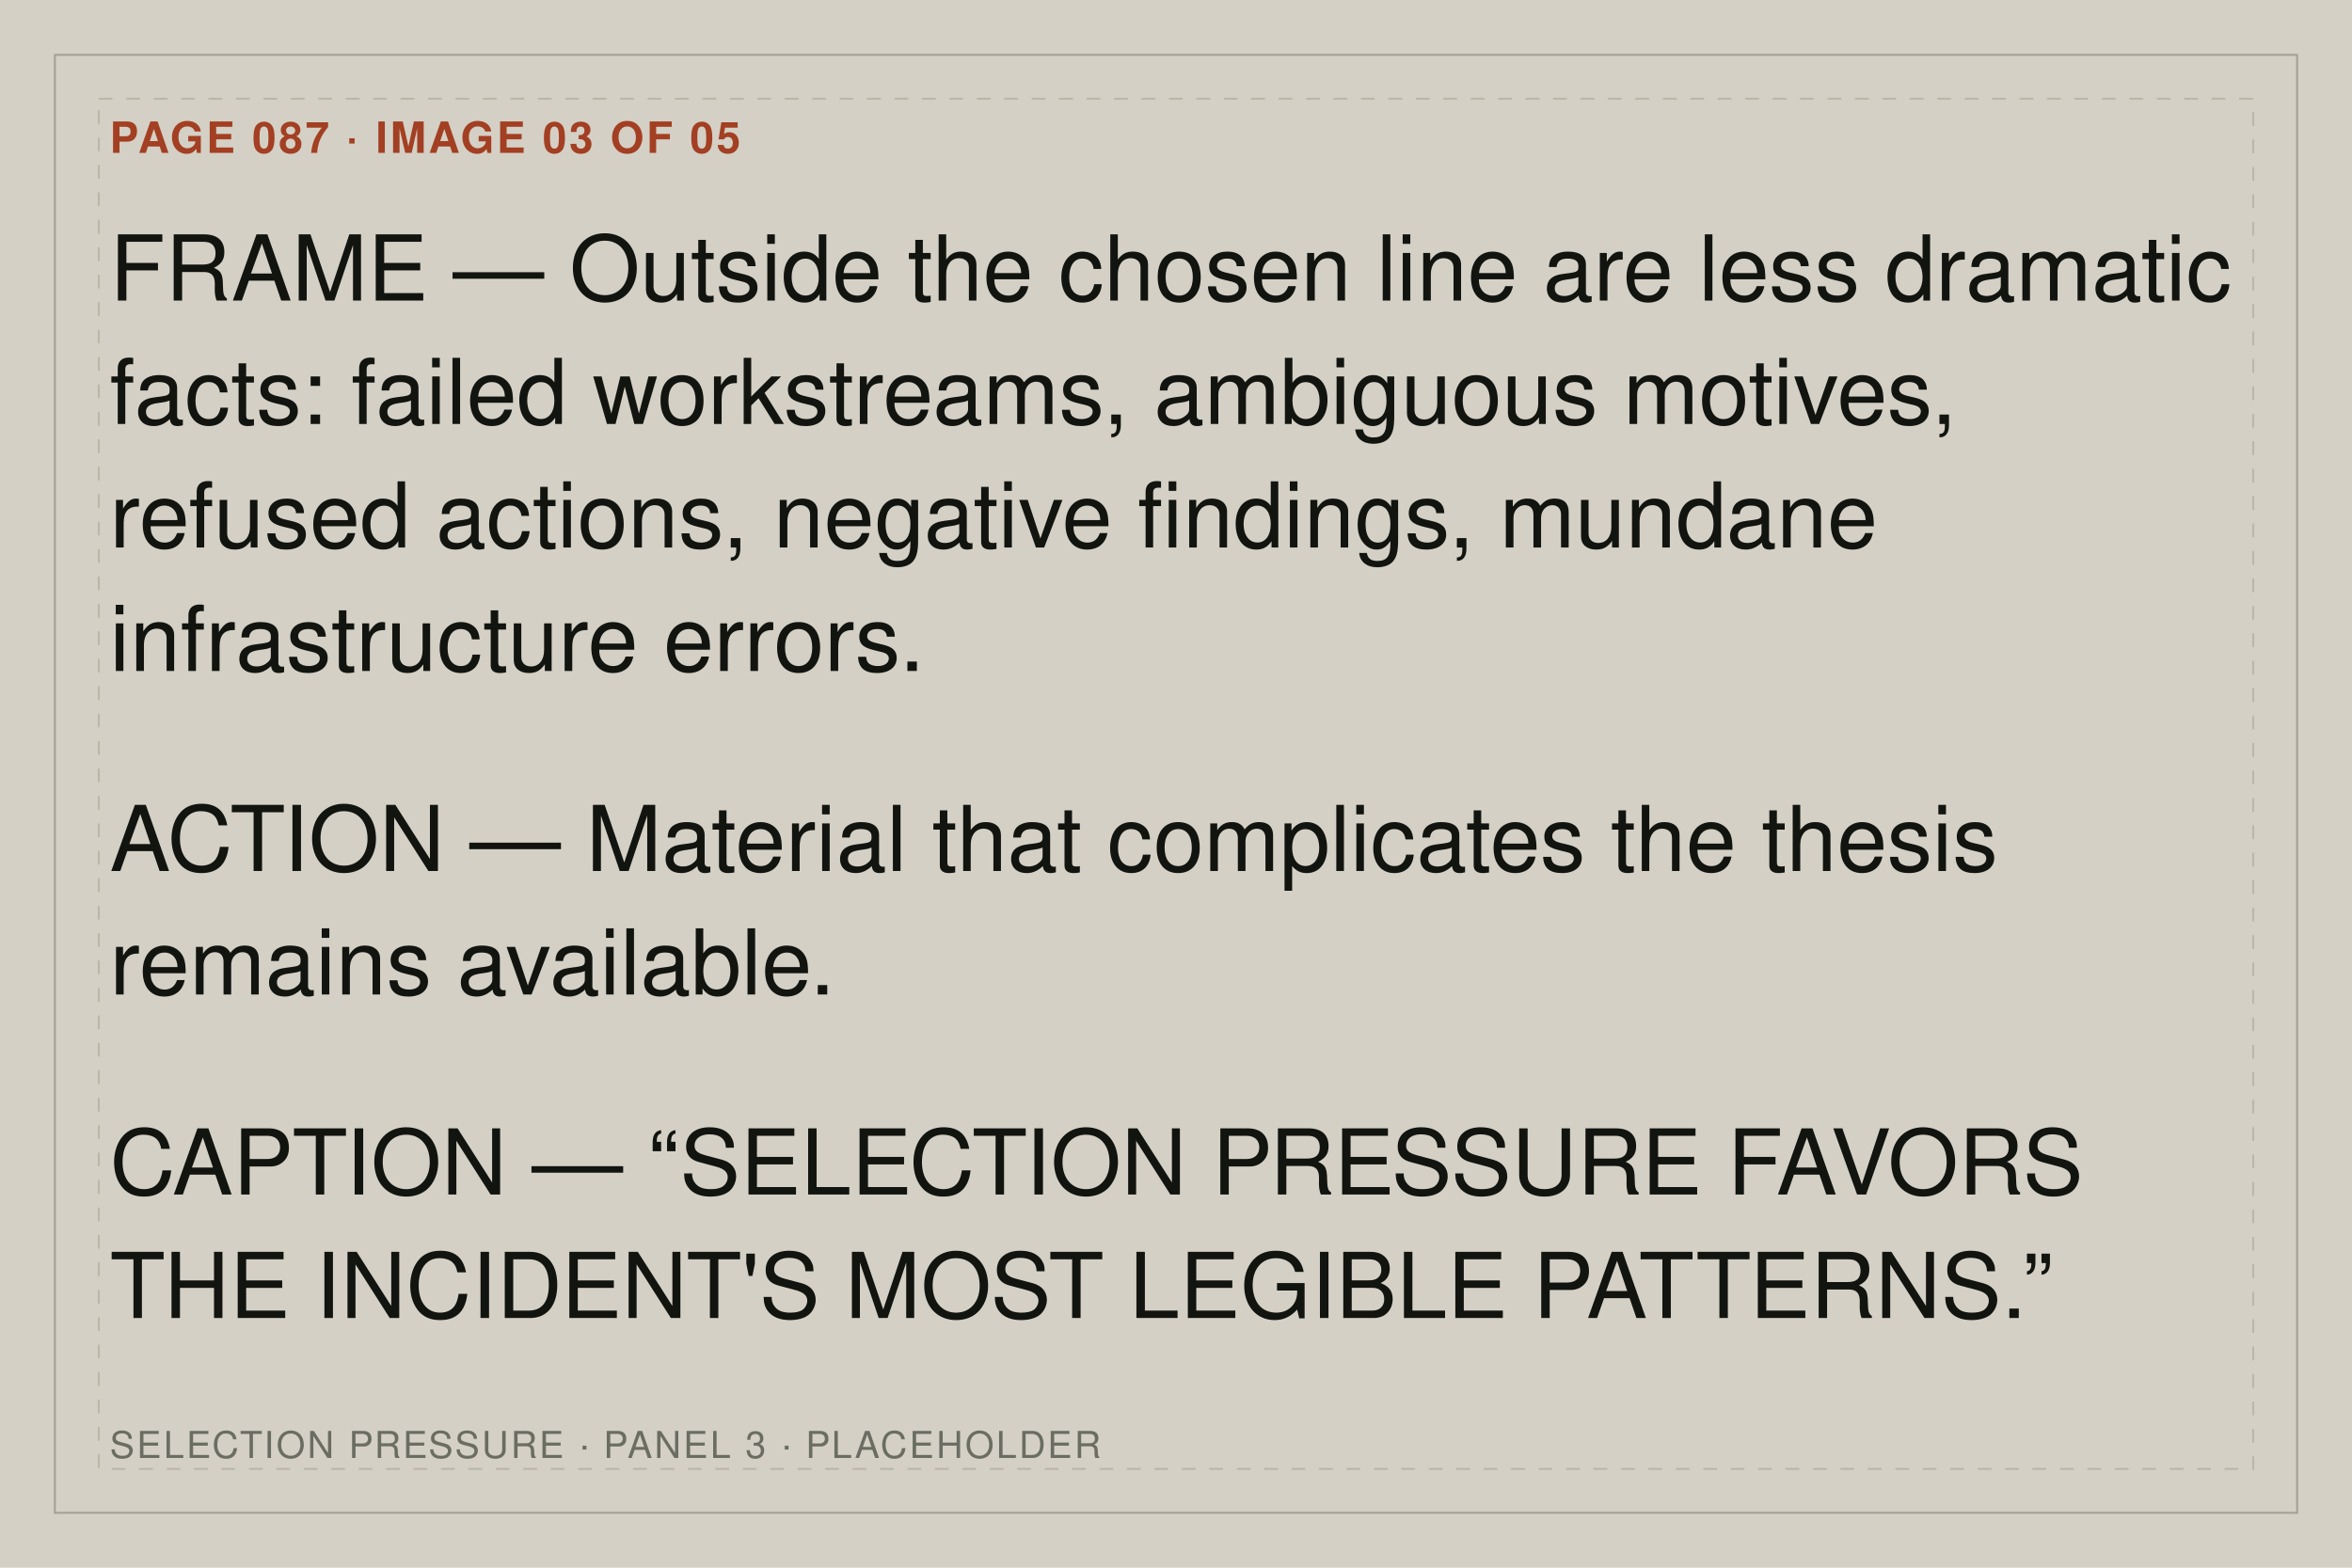
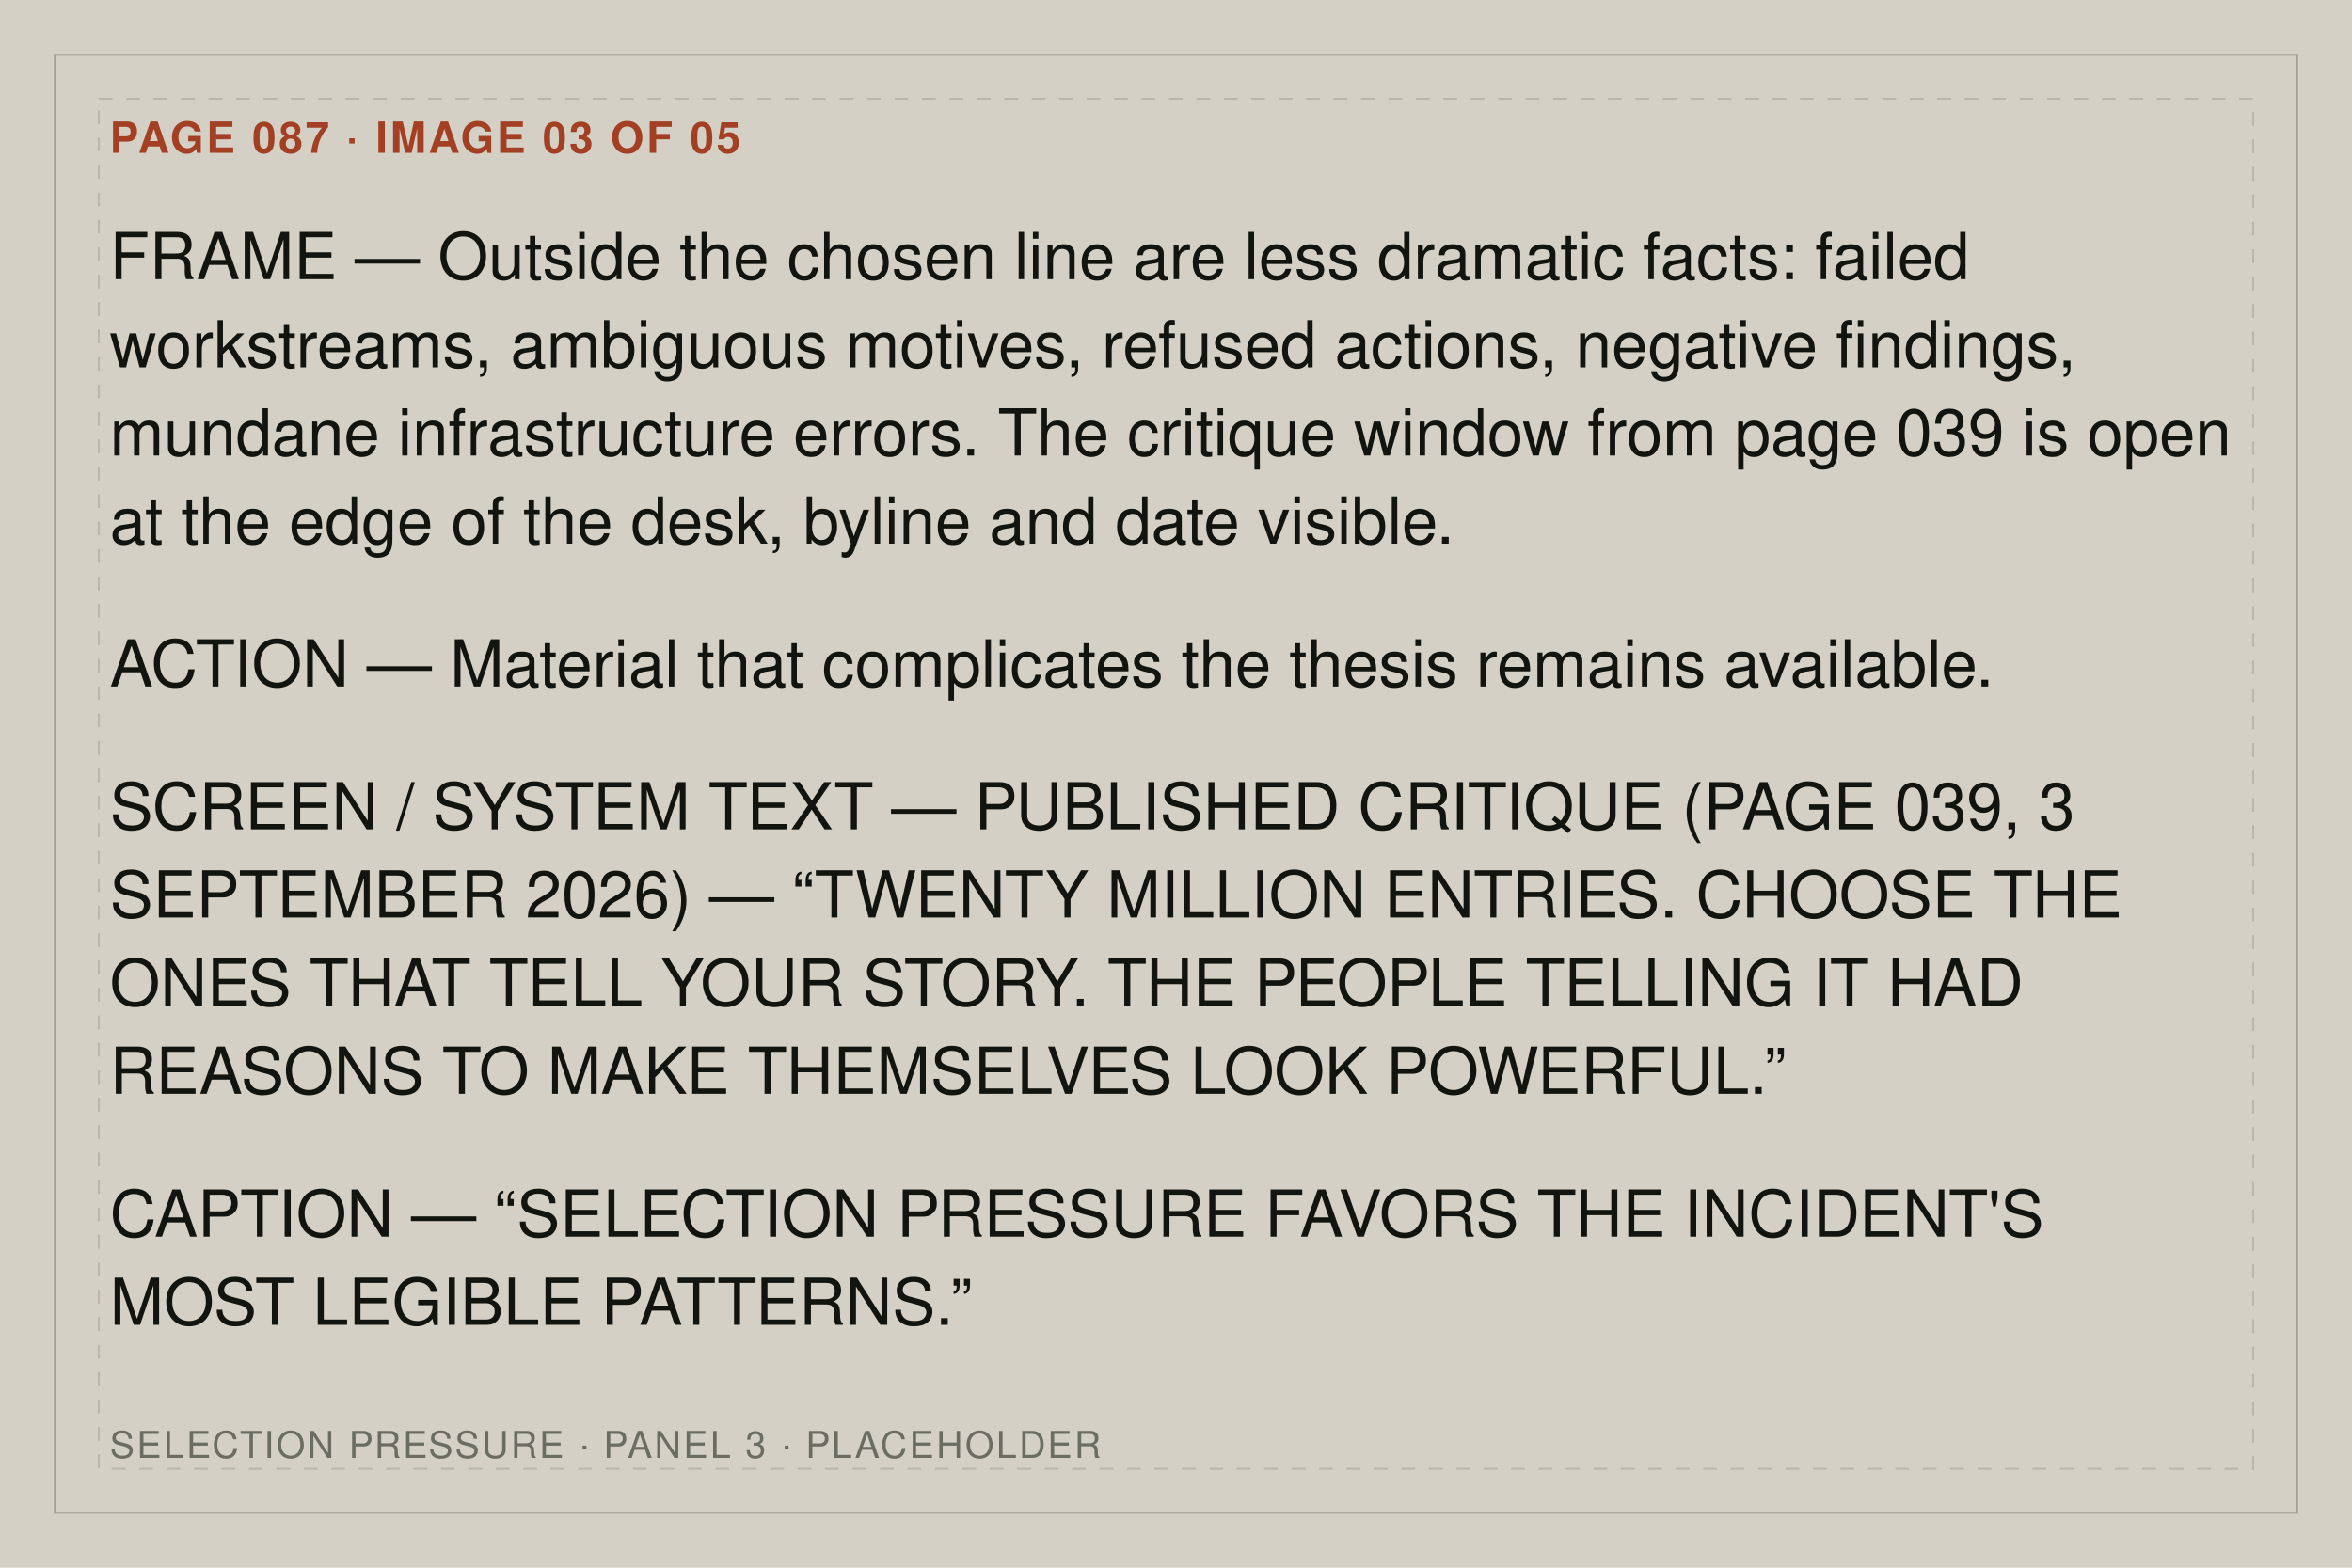
<svg xmlns="http://www.w3.org/2000/svg" width="1200" height="800" viewBox="0 0 1200 800" role="img" aria-labelledby="title">
  <rect width="1200" height="800" fill="#d4d0c5" />
  <rect x="28" y="28" width="1144" height="744" fill="none" stroke="#a4a094" stroke-width="1" />
  <rect x="50.4" y="50.4" width="1099.2" height="699.2" fill="none" stroke="#a4a094" stroke-width="1" stroke-dasharray="7 7" opacity="0.55" />
  <g font-family="Helvetica, Arial, 'Liberation Sans', 'Nimbus Sans', sans-serif">
    <text x="56" y="78" font-size="22" font-weight="700" letter-spacing="1.32" fill="#a33f22">PAGE 087 · IMAGE 03 OF 05</text>
-     <text font-size="46.33" fill="#12140f" text-anchor="start" xml:space="preserve">
-       <tspan x="56" y="153.36">FRAME — Outside the chosen line are less dramatic</tspan>
-       <tspan x="56" y="216.37">facts: failed workstreams, ambiguous motives,</tspan>
-       <tspan x="56" y="279.39">refused actions, negative findings, mundane</tspan>
-       <tspan x="56" y="342.4">infrastructure errors.</tspan>
-       <tspan x="56" y="444.48">ACTION — Material that complicates the thesis</tspan>
-       <tspan x="56" y="507.49">remains available.</tspan>
-       <tspan x="56" y="609.57">CAPTION — “SELECTION PRESSURE FAVORS</tspan>
-       <tspan x="56" y="672.59">THE INCIDENT'S MOST LEGIBLE PATTERNS.”</tspan>
+     <text font-size="33.08" fill="#12140f" text-anchor="start" xml:space="preserve">
+       <tspan x="56" y="142.45">FRAME — Outside the chosen line are less dramatic facts: failed</tspan>
+       <tspan x="56" y="187.45">workstreams, ambiguous motives, refused actions, negative findings,</tspan>
+       <tspan x="56" y="232.44">mundane infrastructure errors. The critique window from page 039 is open</tspan>
+       <tspan x="56" y="277.43">at the edge of the desk, byline and date visible.</tspan>
+       <tspan x="56" y="350.32">ACTION — Material that complicates the thesis remains available.</tspan>
+       <tspan x="56" y="423.21">SCREEN / SYSTEM TEXT — PUBLISHED CRITIQUE (PAGE 039, 3</tspan>
+       <tspan x="56" y="468.2">SEPTEMBER 2026) — “TWENTY MILLION ENTRIES. CHOOSE THE</tspan>
+       <tspan x="56" y="513.2">ONES THAT TELL YOUR STORY. THE PEOPLE TELLING IT HAD</tspan>
+       <tspan x="56" y="558.19">REASONS TO MAKE THEMSELVES LOOK POWERFUL.”</tspan>
+       <tspan x="56" y="631.08">CAPTION — “SELECTION PRESSURE FAVORS THE INCIDENT'S</tspan>
+       <tspan x="56" y="676.07">MOST LEGIBLE PATTERNS.”</tspan>
    </text>
    <text x="56" y="744" font-size="18.92" letter-spacing="1.1" fill="#6b6d63">SELECTION PRESSURE · PANEL 3 · PLACEHOLDER</text>
  </g>
</svg>
